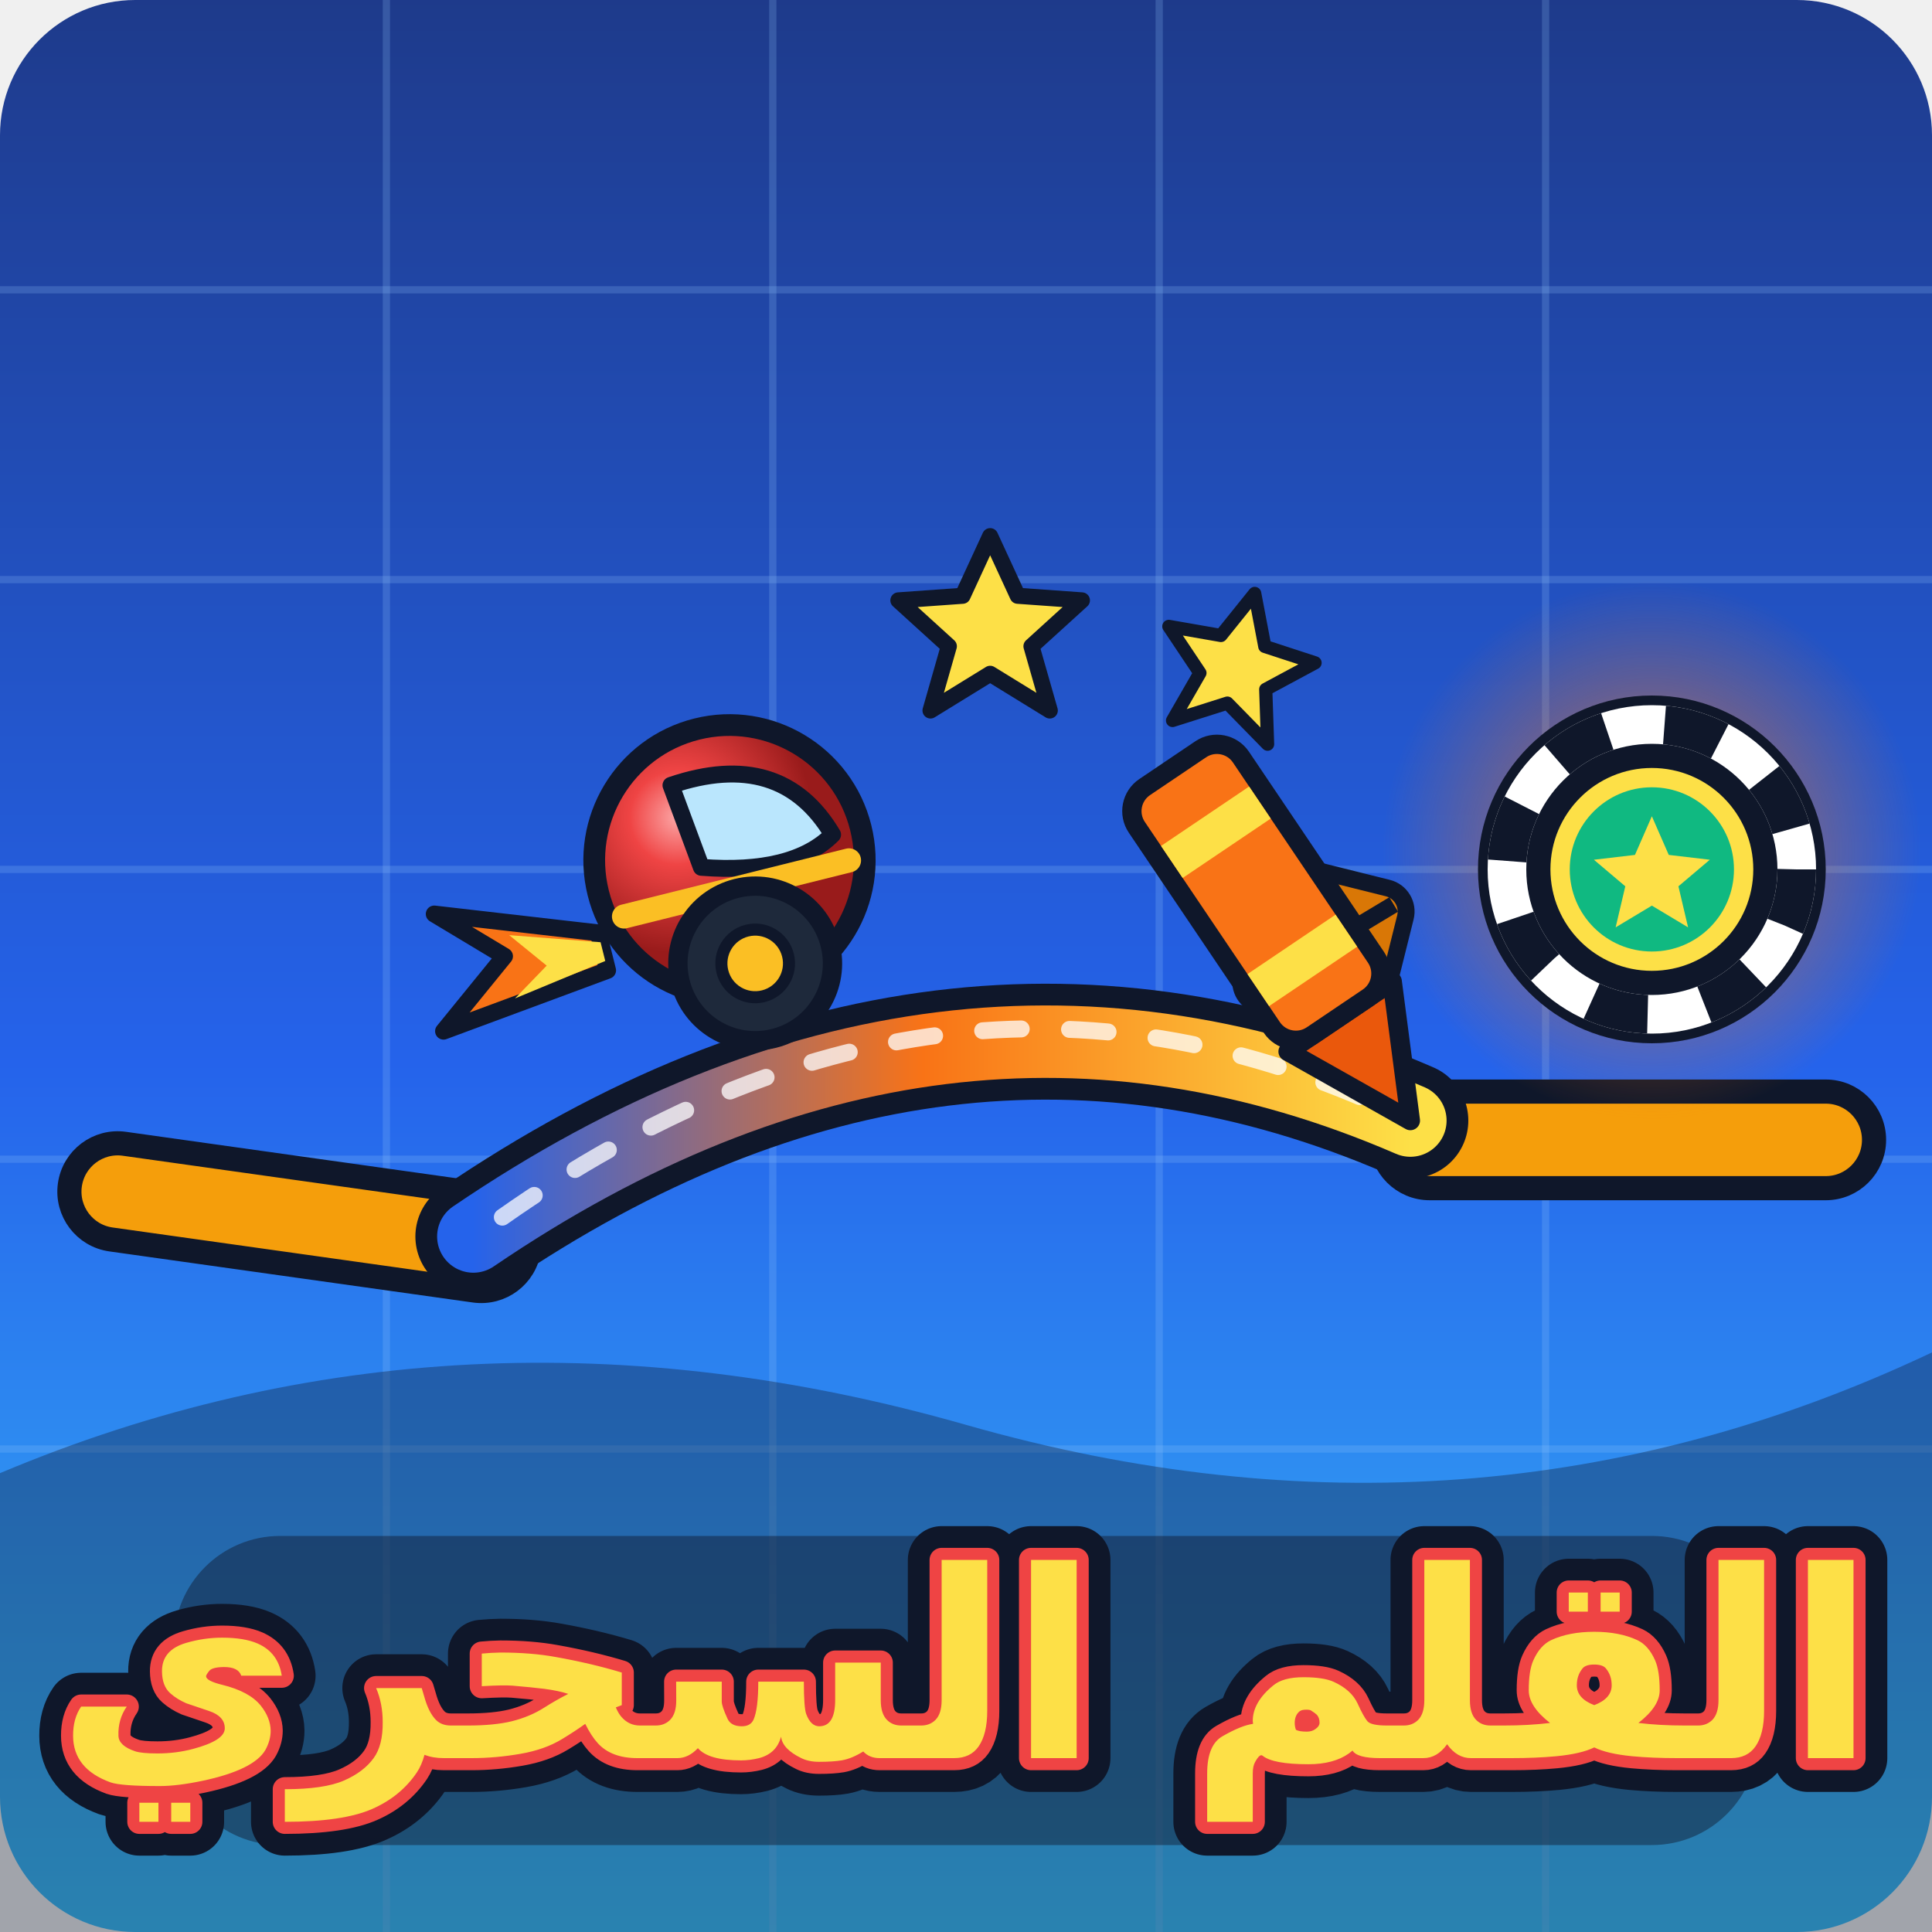
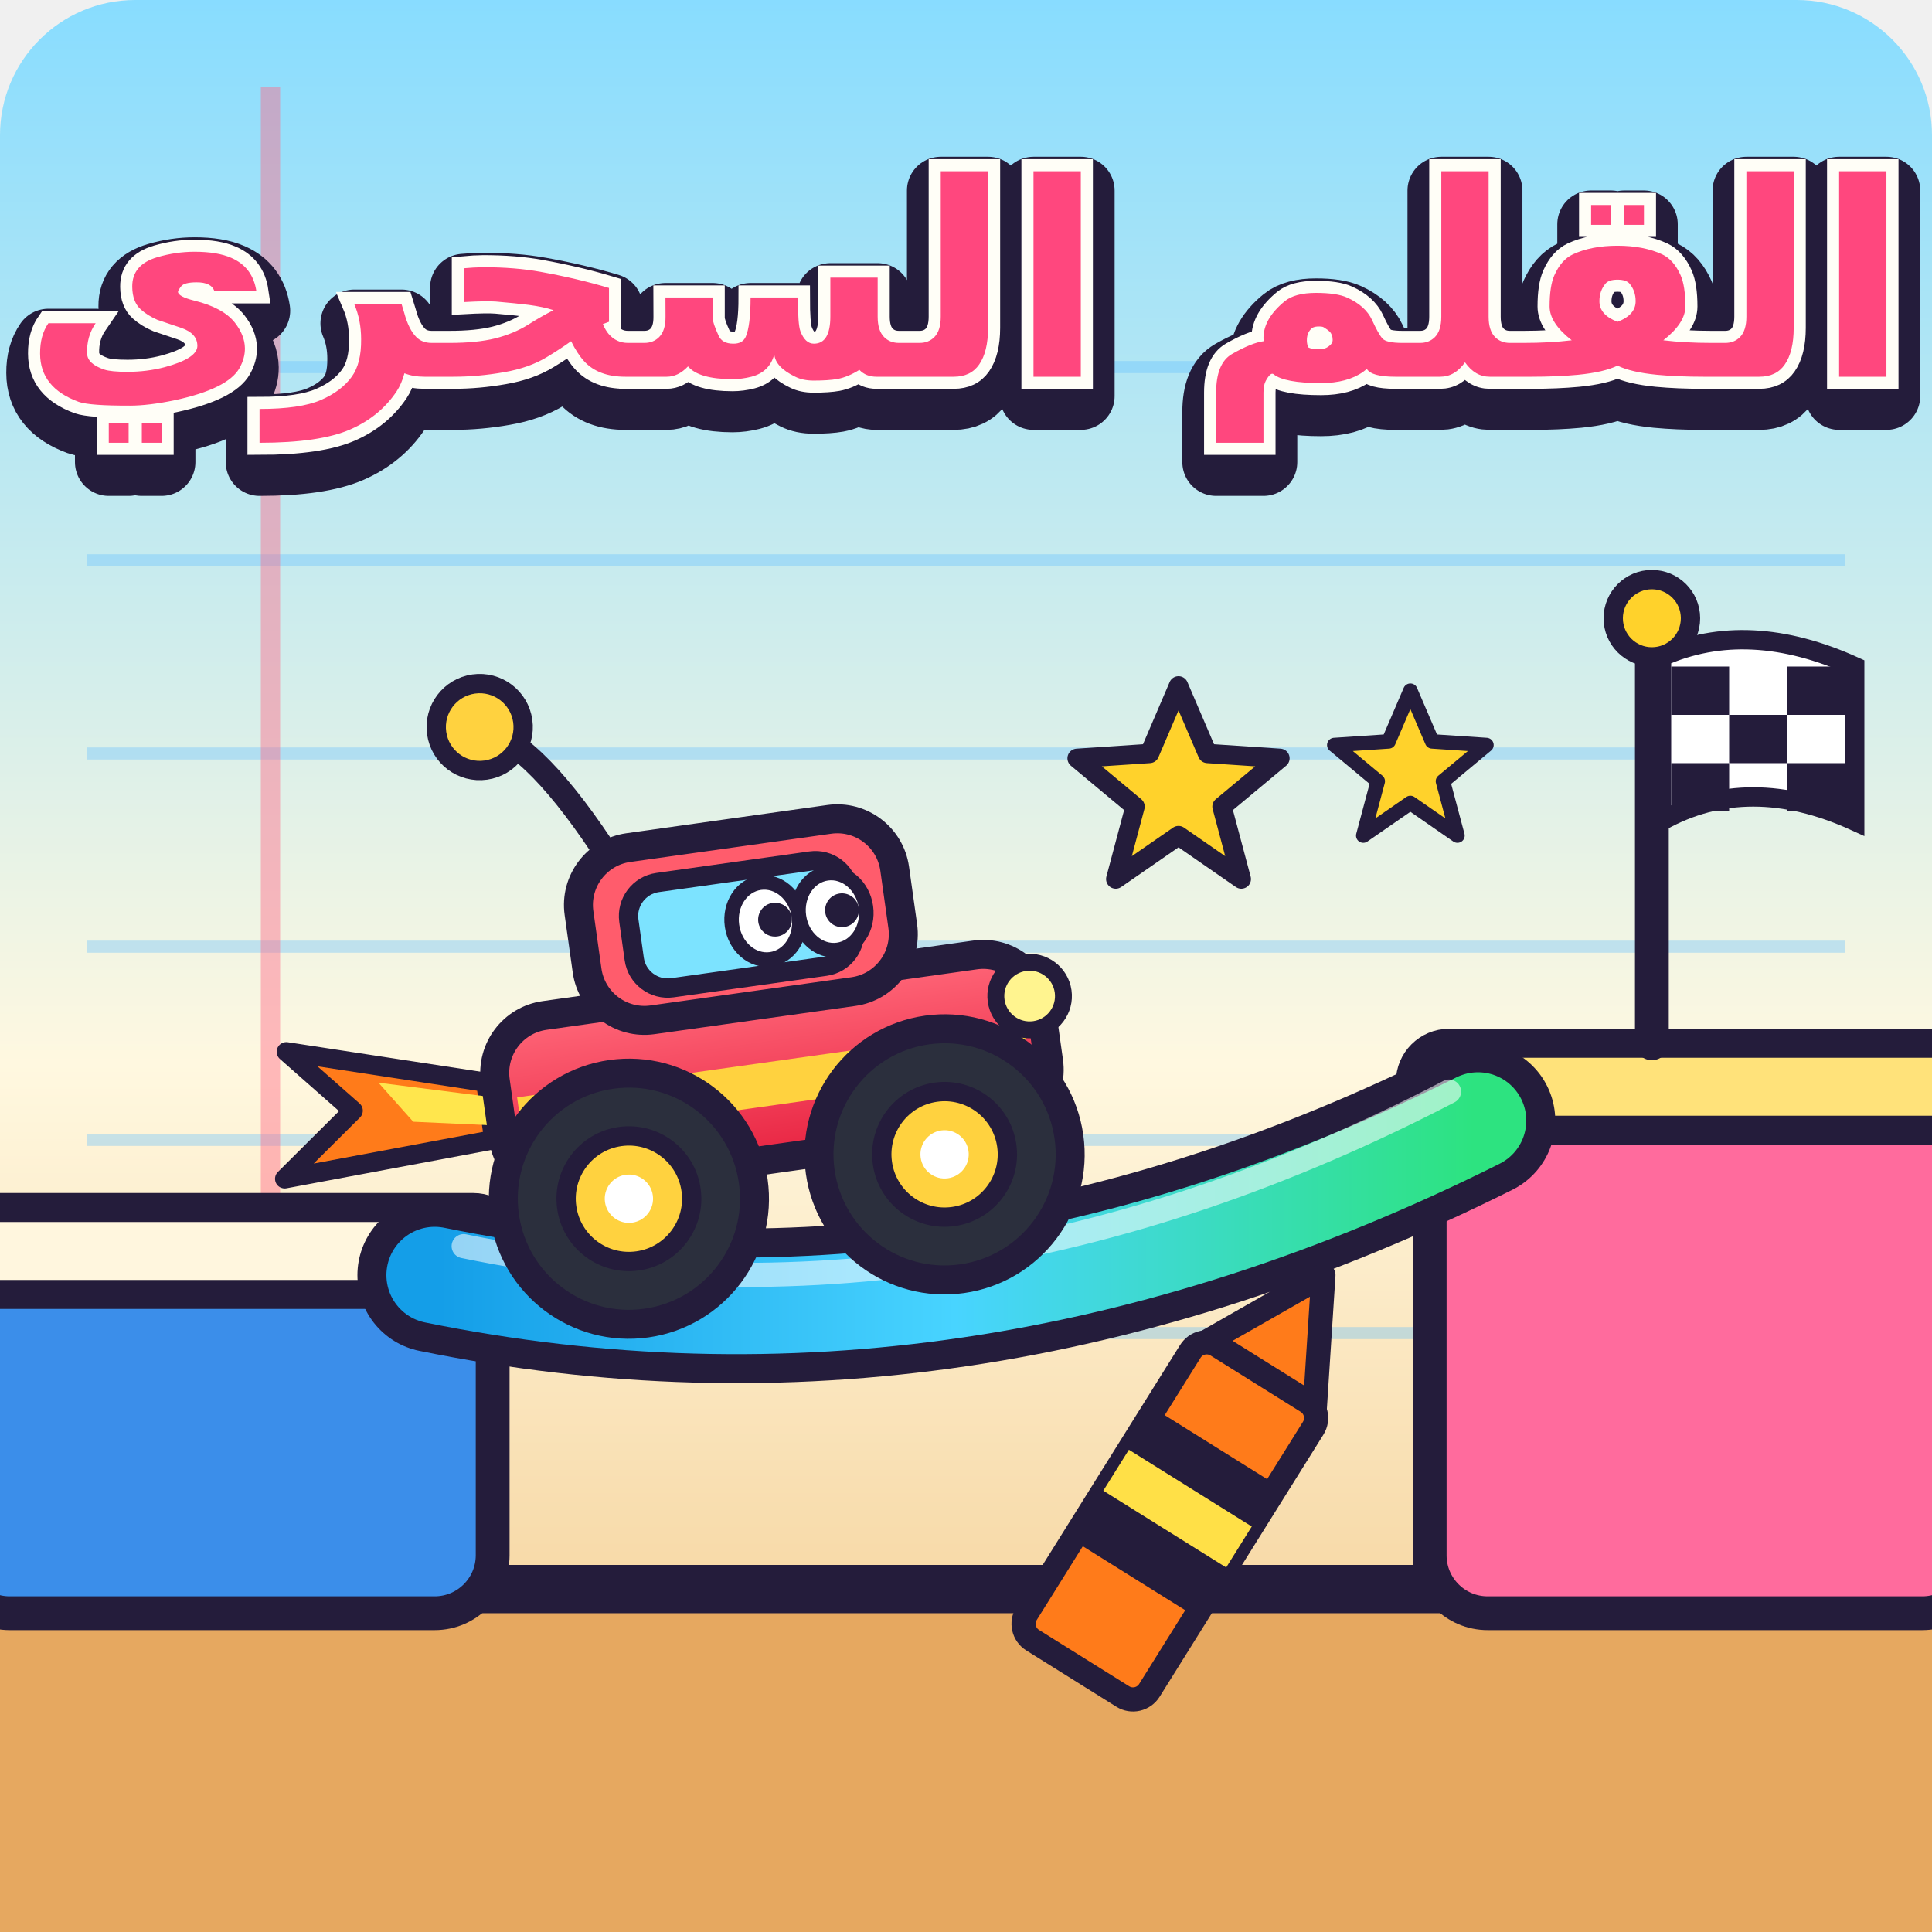
- <svg xmlns="http://www.w3.org/2000/svg" viewBox="0 0 400 400" width="400" height="400">
+ <svg xmlns="http://www.w3.org/2000/svg" viewBox="0 0 400 400">
  <defs>
-     <linearGradient id="sky" x1="0" y1="0" x2="0" y2="1">
-       <stop offset="0" stop-color="#1e3a8a" />
-       <stop offset="0.55" stop-color="#2563eb" />
-       <stop offset="1" stop-color="#38bdf8" />
+     <linearGradient id="bg" x1="0" y1="0" x2="0" y2="1">
+       <stop offset="0%" stop-color="#87dcff" />
+       <stop offset="55%" stop-color="#fff8e0" />
+       <stop offset="100%" stop-color="#f2c480" />
    </linearGradient>
-     <linearGradient id="turbo" x1="0" y1="0" x2="1" y2="0">
-       <stop offset="0" stop-color="#2563eb" />
-       <stop offset="0.48" stop-color="#f97316" />
-       <stop offset="1" stop-color="#fde047" />
+     <linearGradient id="crayonBlue" x1="0" y1="0" x2="1" y2="0">
+       <stop offset="0%" stop-color="#149ee8" />
+       <stop offset="50%" stop-color="#48d4ff" />
+       <stop offset="100%" stop-color="#2de380" />
    </linearGradient>
-     <radialGradient id="podBody" cx="0.35" cy="0.3">
-       <stop offset="0" stop-color="#fca5a5" />
-       <stop offset="0.35" stop-color="#ef4444" />
-       <stop offset="1" stop-color="#991b1b" />
-     </radialGradient>
-     <radialGradient id="portalGlow">
-       <stop offset="0" stop-color="#fde047" stop-opacity="0.9" />
-       <stop offset="0.6" stop-color="#f97316" stop-opacity="0.3" />
-       <stop offset="1" stop-color="#f97316" stop-opacity="0" />
-     </radialGradient>
+     <linearGradient id="truckRed" x1="0" y1="0" x2="0" y2="1">
+       <stop offset="0%" stop-color="#ff6678" />
+       <stop offset="100%" stop-color="#e82442" />
+     </linearGradient>
  </defs>
-   <rect width="400" height="400" rx="28" fill="url(#sky)" />
-   <g stroke="#93c5fd" stroke-opacity="0.22" stroke-width="1.5">
-     <line x1="0" y1="60" x2="400" y2="60" />
-     <line x1="0" y1="120" x2="400" y2="120" />
-     <line x1="0" y1="180" x2="400" y2="180" />
-     <line x1="0" y1="240" x2="400" y2="240" />
-     <line x1="0" y1="300" x2="400" y2="300" />
-     <line x1="80" y1="0" x2="80" y2="400" />
-     <line x1="160" y1="0" x2="160" y2="400" />
-     <line x1="240" y1="0" x2="240" y2="400" />
-     <line x1="320" y1="0" x2="320" y2="400" />
+   <rect width="400" height="400" rx="28" fill="url(#bg)" />
+   <g stroke="#5ebeff" stroke-opacity="0.35" stroke-width="2.5">
+     <line x1="18" y1="76" x2="382" y2="76" />
+     <line x1="18" y1="116" x2="382" y2="116" />
+     <line x1="18" y1="156" x2="382" y2="156" />
+     <line x1="18" y1="196" x2="382" y2="196" />
+     <line x1="18" y1="236" x2="382" y2="236" />
+     <line x1="18" y1="276" x2="382" y2="276" />
  </g>
-   <path d="M0 305 Q95 265 200 295 T400 280 L400 400 L0 400 Z" fill="#0f172a" opacity="0.35" />
-   <g stroke="#0f172a" stroke-width="5" stroke-linejoin="round">
-     <rect x="14" y="242" width="96" height="20" rx="10" transform="rotate(8 62 252)" fill="#f59e0b" />
-     <rect x="286" y="226" width="102" height="20" rx="10" fill="#f59e0b" />
+   <line x1="56" y1="18" x2="56" y2="330" stroke="#ff6c8a" stroke-opacity="0.45" stroke-width="4" />
+   <rect x="0" y="328" width="400" height="72" fill="#e6a860" />
+   <rect x="0" y="324" width="400" height="10" fill="#241c3b" />
+   <rect x="-10" y="254" width="112" height="80" rx="12" fill="#3b8eea" stroke="#241c3b" stroke-width="7" />
+   <rect x="-10" y="250" width="116" height="18" rx="8" fill="#fff6de" stroke="#241c3b" stroke-width="6" />
+   <rect x="296" y="220" width="114" height="114" rx="12" fill="#ff6b9d" stroke="#241c3b" stroke-width="7" />
+   <rect x="292" y="216" width="118" height="18" rx="8" fill="#ffe27a" stroke="#241c3b" stroke-width="6" />
+   <line x1="342" y1="216" x2="342" y2="132" stroke="#241c3b" stroke-width="7" stroke-linecap="round" />
+   <circle cx="342" cy="128" r="8" fill="#ffd22b" stroke="#241c3b" stroke-width="4" />
+   <g transform="translate(344,136)">
+     <path d="M0 0 Q18 -8 40 2 L40 34 Q18 24 0 34 Z" fill="#fff" stroke="#241c3b" stroke-width="4" />
+     <rect x="2" y="2" width="12" height="10" fill="#241c3b" />
+     <rect x="26" y="2" width="12" height="10" fill="#241c3b" />
+     <rect x="14" y="12" width="12" height="10" fill="#241c3b" />
+     <rect x="2" y="22" width="12" height="10" fill="#241c3b" />
+     <rect x="26" y="22" width="12" height="10" fill="#241c3b" />
  </g>
-   <g fill="none" stroke-linecap="round">
-     <path d="M98 256 Q195 190 292 232" stroke="#0f172a" stroke-width="24" />
-     <path d="M98 256 Q195 190 292 232" stroke="url(#turbo)" stroke-width="15" />
-     <path d="M104 252 Q195 188 286 229" stroke="#ffffff" stroke-opacity="0.75" stroke-width="3.5" stroke-dasharray="8 10" />
+   <path d="M90 264 Q198 286 306 232" fill="none" stroke="#241c3b" stroke-width="32" stroke-linecap="round" />
+   <path d="M90 264 Q198 286 306 232" fill="none" stroke="url(#crayonBlue)" stroke-width="20" stroke-linecap="round" />
+   <path d="M96 258 Q198 279 300 226" fill="none" stroke="#ffffff" stroke-opacity="0.55" stroke-width="5" stroke-linecap="round" />
+   <g fill="#ffd22b" stroke="#241c3b" stroke-width="4" stroke-linejoin="round">
+     <polygon points="244,142 250,156 265,157 253,167 257,182 244,173 231,182 235,167 223,157 238,156" />
+     <polygon transform="translate(292,158) scale(0.75)" points="0,-20 6,-6 21,-5 9,5 13,20 0,11 -13,20 -9,5 -21,-5 -6,-6" />
  </g>
-   <circle cx="342" cy="176" r="56" fill="url(#portalGlow)" />
-   <g transform="translate(342 180)">
-     <circle cx="0" cy="0" r="36" fill="#0f172a" />
-     <circle cx="0" cy="0" r="30" fill="none" stroke="#ffffff" stroke-width="8" />
-     <circle cx="0" cy="0" r="30" fill="none" stroke="#0f172a" stroke-width="8" stroke-dasharray="12 12" />
-     <circle cx="0" cy="0" r="19" fill="#10b981" stroke="#fde047" stroke-width="4" />
-     <polygon points="0,-11 3.5,-3 12,-2 5.5,3.5 7.5,12 0,7.5 -7.5,12 -5.5,3.5 -12,-2 -3.5,-3" fill="#fde047" />
+   <g transform="translate(158,216) rotate(-8)">
+     <polygon points="-58,0 -98,-12 -86,2 -102,14 -58,12" fill="#ff7b1a" stroke="#241c3b" stroke-width="4" stroke-linejoin="round" />
+     <polygon points="-58,3 -80,-3 -74,6 -58,9" fill="#ffe64d" />
+     <path d="M-26,-42 Q-38,-68 -48,-72" fill="none" stroke="#241c3b" stroke-width="5" stroke-linecap="round" />
+     <circle cx="-49" cy="-73" r="9" fill="#ffd23f" stroke="#241c3b" stroke-width="4" />
+     <rect x="-56" y="-12" width="114" height="36" rx="12" fill="url(#truckRed)" stroke="#241c3b" stroke-width="6" />
+     <rect x="-52" y="4" width="106" height="9" fill="#ffd23f" />
+     <rect x="-34" y="-44" width="66" height="36" rx="12" fill="#ff5c6c" stroke="#241c3b" stroke-width="6" />
+     <rect x="-24" y="-36" width="46" height="22" rx="7" fill="#7ce3ff" stroke="#241c3b" stroke-width="4" />
+     <ellipse cx="4" cy="-25" rx="7" ry="8" fill="#fff" stroke="#241c3b" stroke-width="3" />
+     <ellipse cx="18" cy="-25" rx="7" ry="8" fill="#fff" stroke="#241c3b" stroke-width="3" />
+     <circle cx="6" cy="-25" r="3.5" fill="#241c3b" />
+     <circle cx="20" cy="-25" r="3.5" fill="#241c3b" />
+     <circle cx="56" cy="-2" r="7" fill="#fff48f" stroke="#241c3b" stroke-width="3.5" />
+     <g transform="translate(-32,28)">
+       <circle r="26" fill="#2b2f3d" stroke="#241c3b" stroke-width="6" />
+       <circle r="13" fill="#ffd23f" stroke="#241c3b" stroke-width="4" />
+       <circle r="5" fill="#fff" />
+     </g>
+     <g transform="translate(34,28)">
+       <circle r="26" fill="#2b2f3d" stroke="#241c3b" stroke-width="6" />
+       <circle r="13" fill="#ffd23f" stroke="#241c3b" stroke-width="4" />
+       <circle r="5" fill="#fff" />
+     </g>
  </g>
-   <g transform="translate(274 196) rotate(14)" stroke="#0f172a" stroke-width="3.5" stroke-linejoin="round">
-     <rect x="-15" y="-15" width="30" height="30" rx="5" fill="#d97706" />
-     <line x1="-12" y1="-12" x2="12" y2="12" />
-     <line x1="12" y1="-12" x2="-12" y2="12" />
+   <g transform="translate(274,264) rotate(32)">
+     <polygon points="0,0 -14,26 14,26" fill="#ff7b1a" stroke="#241c3b" stroke-width="5" stroke-linejoin="round" />
+     <rect x="-15" y="24" width="30" height="72" rx="4" fill="#ff7b1a" stroke="#241c3b" stroke-width="5" />
+     <rect x="-15" y="42" width="30" height="32" fill="#241c3b" />
+     <rect x="-15" y="52" width="30" height="10" fill="#ffe047" />
  </g>
-   <g fill="#fde047" stroke="#0f172a" stroke-width="3.5" stroke-linejoin="round">
-     <polygon transform="translate(205 130) scale(0.95)" points="0,-20 6,-7 20,-6 9,4 13,18 0,10 -13,18 -9,4 -20,-6 -6,-7" />
-     <polygon transform="translate(256 138) rotate(14) scale(0.78)" points="0,-20 6,-7 20,-6 9,4 13,18 0,10 -13,18 -9,4 -20,-6 -6,-7" />
-   </g>
-   <g transform="translate(152 182) rotate(-14)">
-     <path d="M-30 4 L-62 -8 L-50 4 L-66 16 L-30 12 Z" fill="#f97316" stroke="#0f172a" stroke-width="3.5" stroke-linejoin="round" />
-     <path d="M-30 6 L-48 0 L-42 8 L-50 13 L-30 10 Z" fill="#fde047" />
-     <circle cx="0" cy="-4" r="28" fill="url(#podBody)" stroke="#0f172a" stroke-width="4.5" />
-     <path d="M-8 -22 Q16 -24 22 -4 Q12 2 -6 -4 Z" fill="#bae6fd" stroke="#0f172a" stroke-width="3.5" stroke-linejoin="round" />
-     <path d="M-24 2 H24" stroke="#fbbf24" stroke-width="5" stroke-linecap="round" />
-     <circle cx="0" cy="18" r="16" fill="#1e293b" stroke="#0f172a" stroke-width="4" />
-     <circle cx="0" cy="18" r="7" fill="#fbbf24" stroke="#0f172a" stroke-width="2.5" />
-   </g>
-   <g transform="translate(292 232) rotate(-34)">
-     <polygon points="0,0 -13,-26 13,-26" fill="#ea580c" stroke="#0f172a" stroke-width="4" stroke-linejoin="round" />
-     <rect x="-13" y="-88" width="26" height="62" rx="6" fill="#f97316" stroke="#0f172a" stroke-width="4" />
-     <rect x="-11" y="-76" width="22" height="8" fill="#fde047" />
-     <rect x="-11" y="-44" width="22" height="8" fill="#fde047" />
-   </g>
-   <rect x="36" y="318" width="328" height="64" rx="22" fill="#0f172a" opacity="0.45" />
-   <g font-family="Fredoka, 'Segoe UI', Tahoma, sans-serif" font-weight="700" text-anchor="middle" direction="rtl">
-     <text x="200" y="364" font-size="54" fill="#0f172a" stroke="#0f172a" stroke-width="14" stroke-linejoin="round" paint-order="stroke">القلم السحري</text>
-     <text x="200" y="364" font-size="54" fill="#fde047" stroke="#ef4444" stroke-width="5" stroke-linejoin="round" paint-order="stroke">القلم السحري</text>
+   <g transform="translate(200,82)">
+     <text x="0" y="0" text-anchor="middle" direction="rtl" font-family="Fredoka, 'Baloo Bhaijaan 2', 'Segoe UI', sans-serif" font-weight="700" font-size="56" fill="#241c3b" stroke="#241c3b" stroke-width="14" stroke-linejoin="round">القلم السحري</text>
+     <text x="0" y="-4" text-anchor="middle" direction="rtl" font-family="Fredoka, 'Baloo Bhaijaan 2', 'Segoe UI', sans-serif" font-weight="700" font-size="56" fill="#ff477e" stroke="#fffef7" stroke-width="5" paint-order="stroke fill">القلم السحري</text>
  </g>
</svg>
